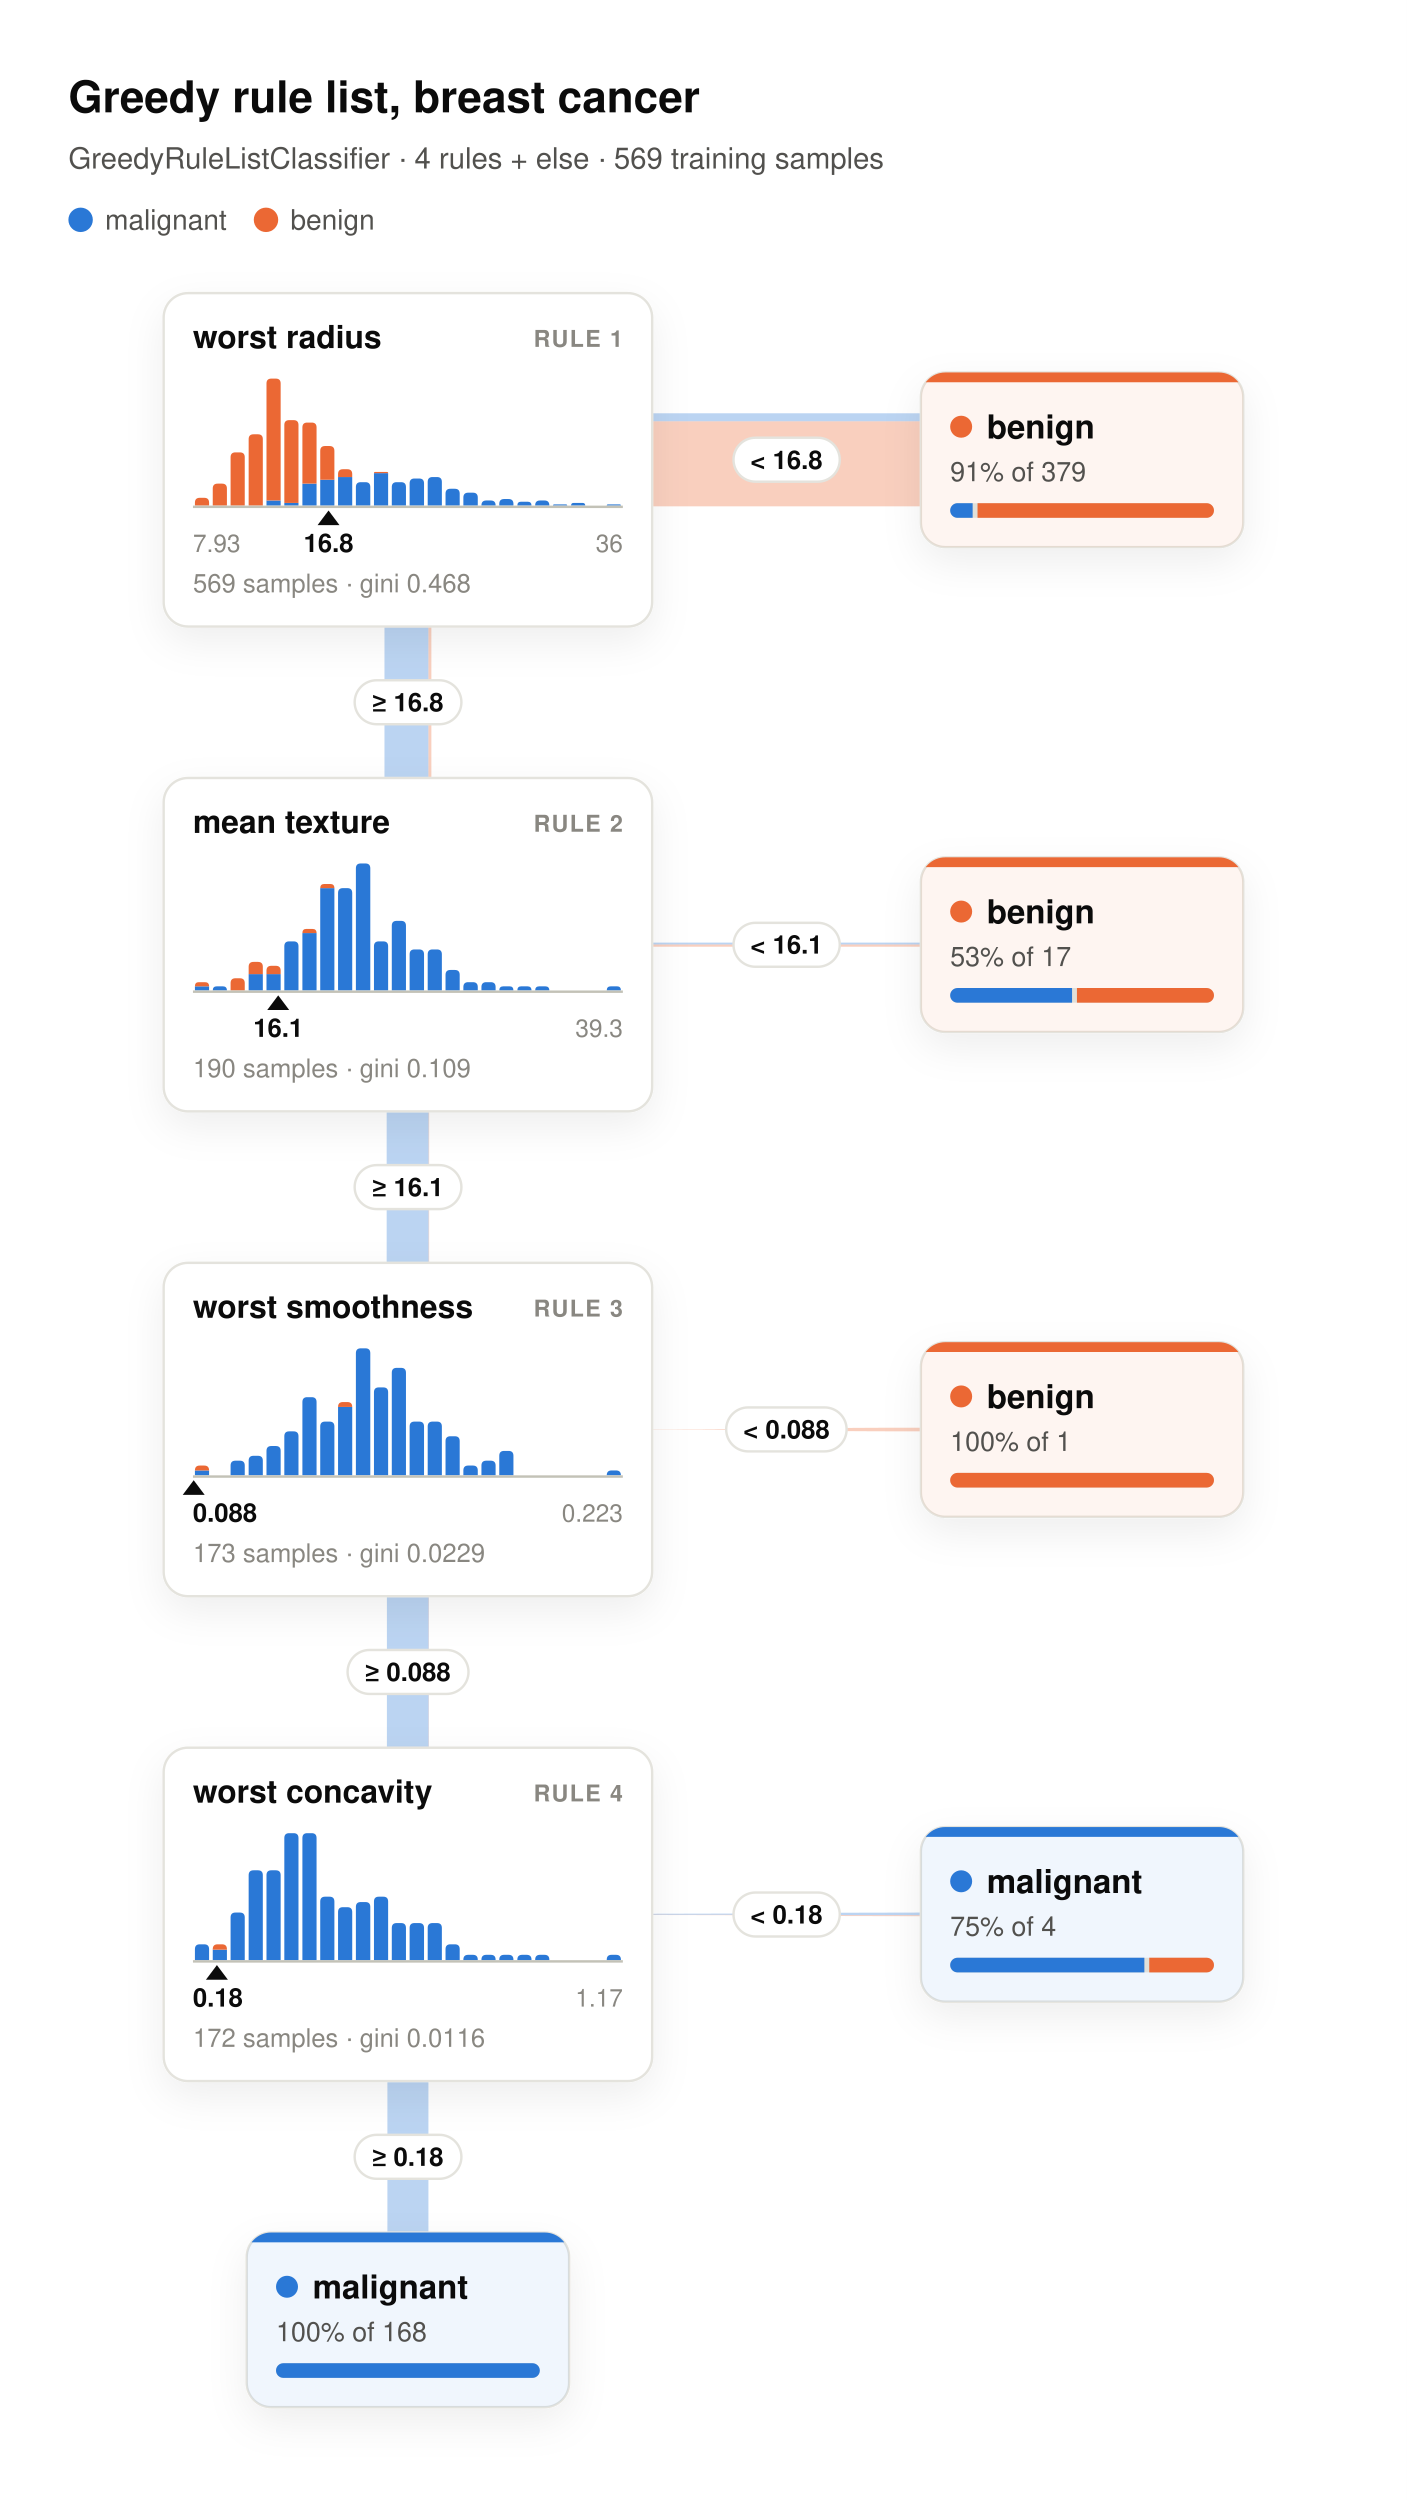
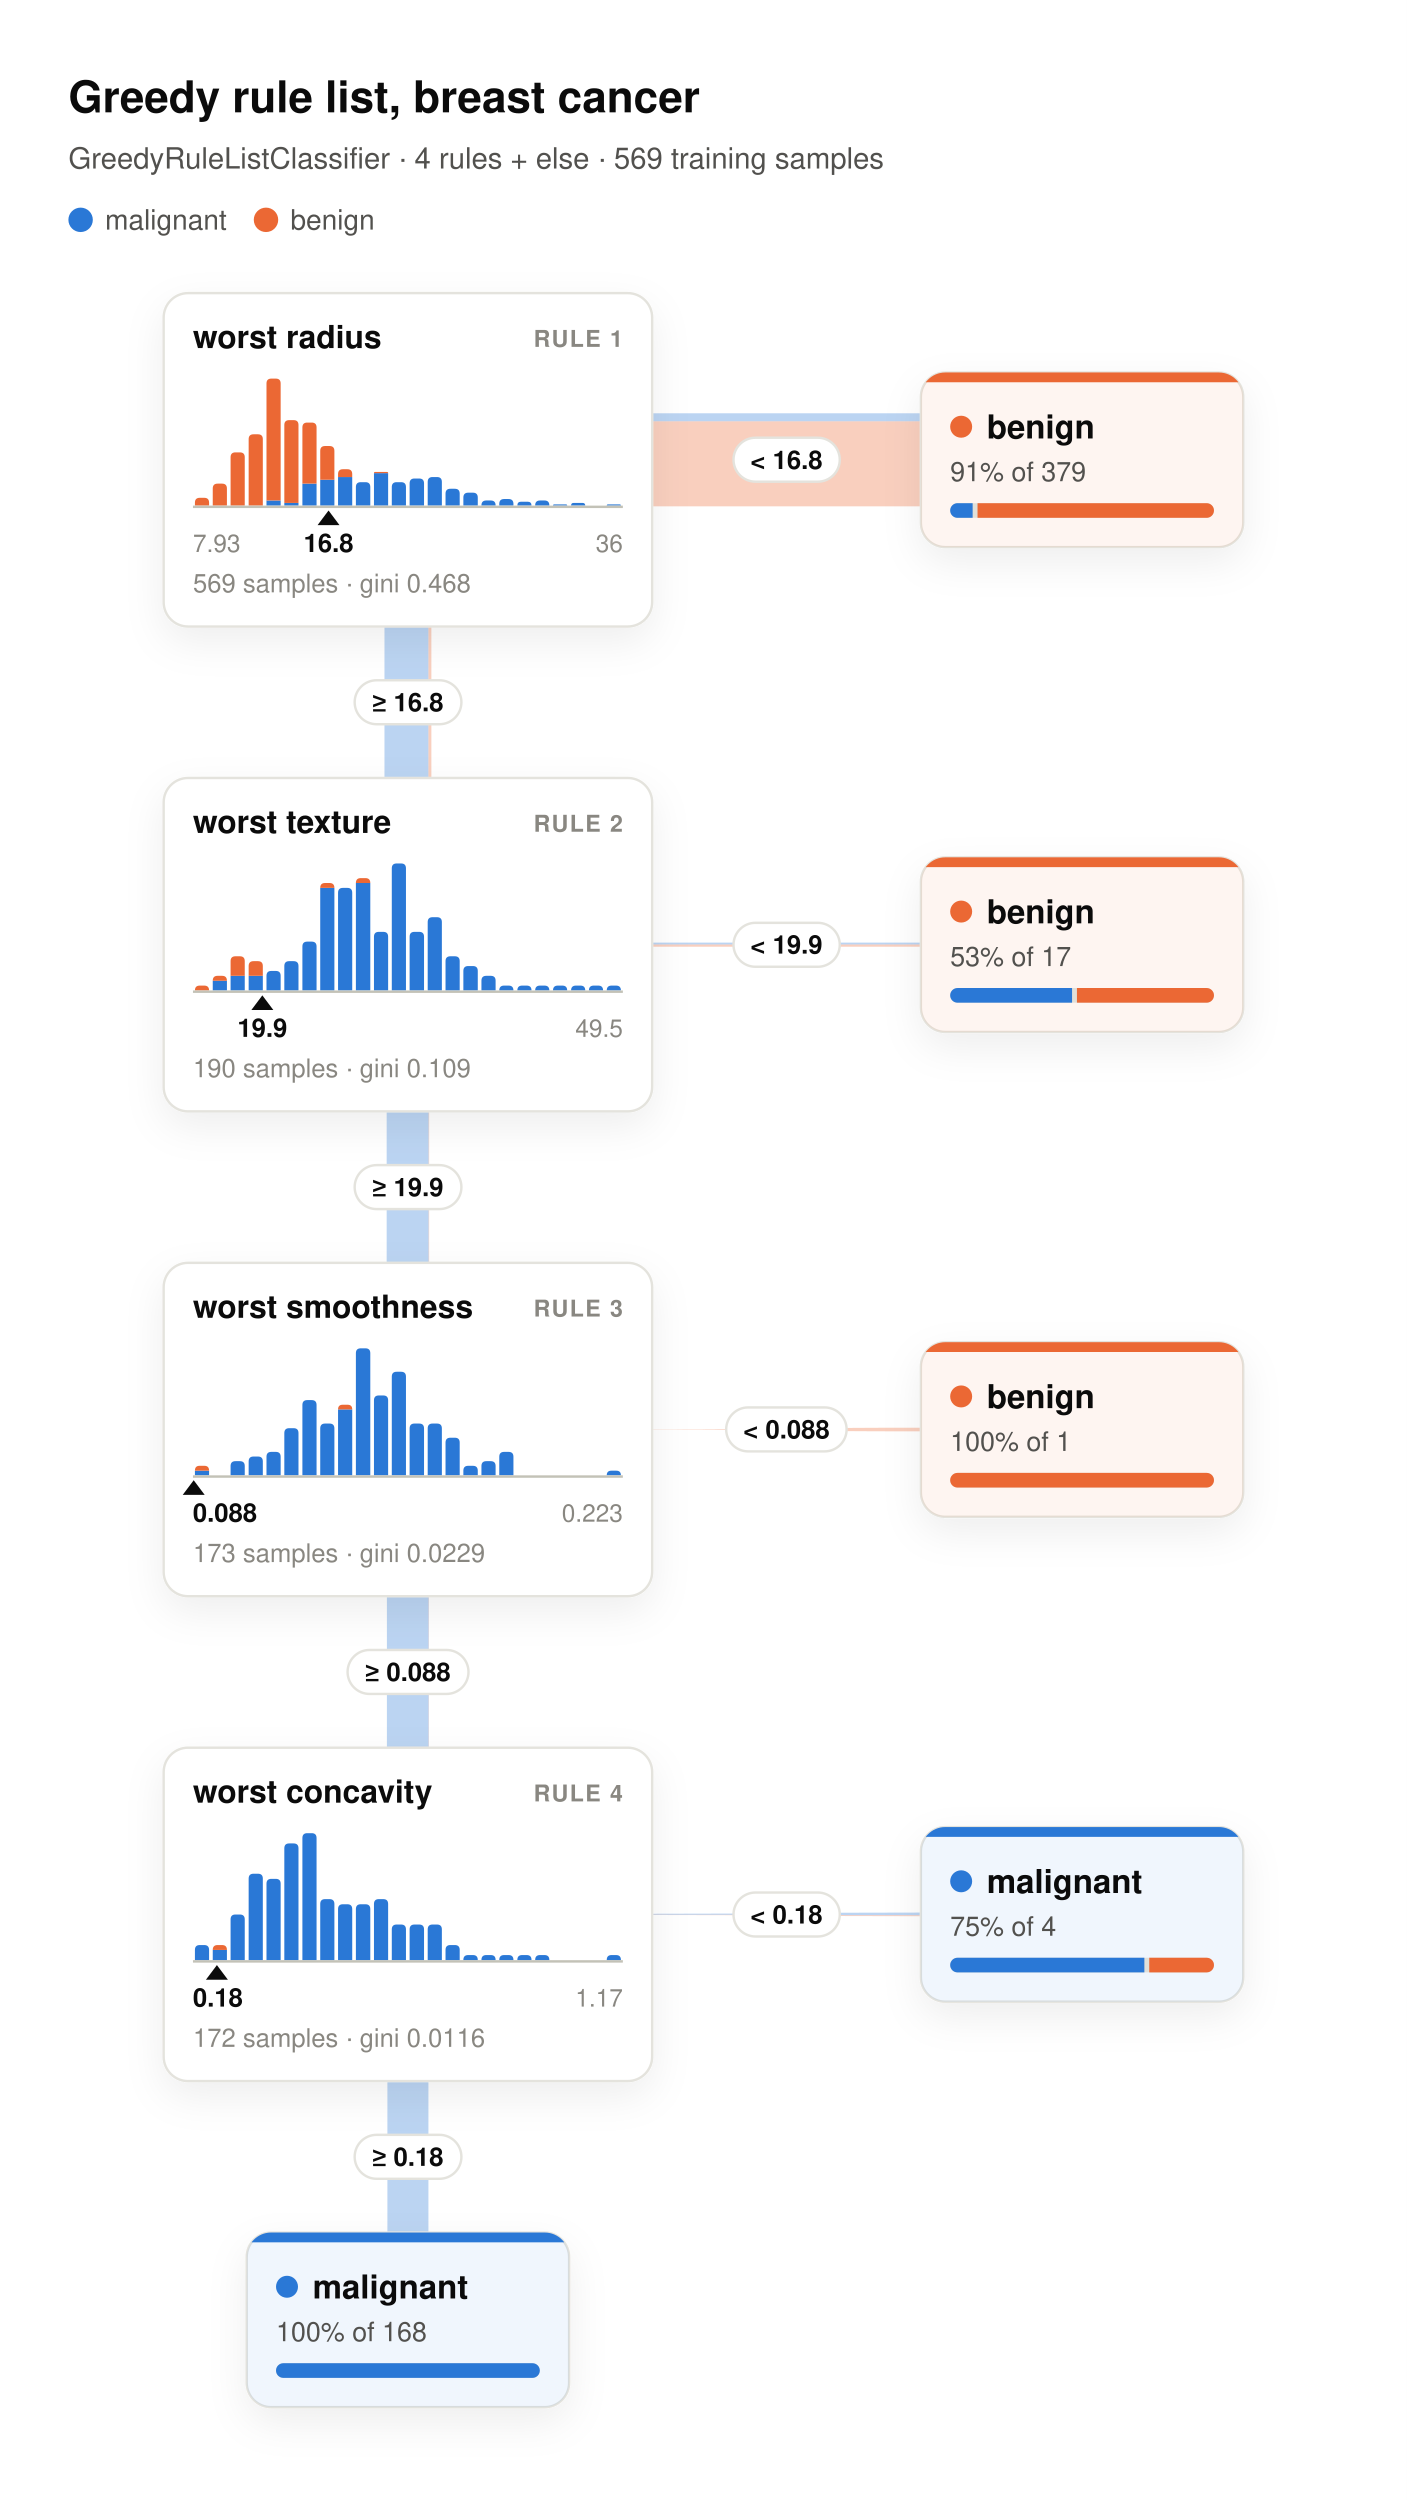
<svg xmlns="http://www.w3.org/2000/svg" width="576" height="1023.5" viewBox="0 0 576 1023.5" role="img" aria-label="Greedy rule list, breast cancer" font-family="Helvetica, 'Helvetica Neue', Arial, 'Nimbus Sans', 'Liberation Sans', sans-serif">
  <defs>
    <filter id="dti47-sh" x="-20%" y="-20%" width="140%" height="160%">
      <feDropShadow dx="0" dy="1" stdDeviation="1" style="flood-color:#1a1a1a;flood-opacity:0.06" />
      <feDropShadow dx="0" dy="6" stdDeviation="8" style="flood-color:#1a1a1a;flood-opacity:0.07" />
    </filter>
  </defs>
  <rect width="100%" height="100%" style="fill:#ffffff" />
  <g transform="translate(28,28)">
    <text x="0" y="18" style="font-size:18px;font-weight:650;fill:#0b0b0b">Greedy rule list, breast cancer</text>
    <text x="0" y="41" style="font-size:12px;font-weight:400;fill:#52514e">GreedyRuleListClassifier  ·  4 rules + else  ·  569 training samples</text>
    <circle cx="5" cy="62" r="5" style="fill:#2a78d6" />
    <text x="15" y="66" style="font-size:11.5px;font-weight:400;fill:#52514e">malignant</text>
    <circle cx="80.9" cy="62" r="5" style="fill:#eb6834" />
    <text x="90.9" y="66" style="font-size:11.5px;font-weight:400;fill:#52514e">benign</text>
  </g>
  <g transform="translate(67,120)">
    <g style="fill-opacity:0.32">
      <path d="M200,49.2C255,49.2 255,49.2 310,49.2L310,52.5C255,52.5 255,52.5 200,52.5Z" style="fill:#2a78d6" />
      <path d="M200,52.5C255,52.5 255,52.5 310,52.5L310,87.3C255,87.3 255,87.3 200,87.3Z" style="fill:#eb6834" />
    </g>
    <g style="fill-opacity:0.32">
      <path d="M90.4,136.5C90.4,167.5 90.4,167.5 90.4,198.5L108.4,198.5C108.4,167.5 108.4,167.5 108.4,136.5Z" style="fill:#2a78d6" />
      <path d="M108.4,136.5C108.4,167.5 108.4,167.5 108.4,198.5L109.6,198.5C109.6,167.5 109.6,167.5 109.6,136.5Z" style="fill:#eb6834" />
    </g>
    <g style="fill-opacity:0.32">
      <path d="M200,265.9C255,265.9 255,265.9 310,265.9L310,266.7C255,266.7 255,266.7 200,266.7Z" style="fill:#2a78d6" />
      <path d="M200,266.7C255,266.7 255,266.7 310,266.7L310,267.6C255,267.6 255,267.6 200,267.6Z" style="fill:#eb6834" />
    </g>
    <g style="fill-opacity:0.32">
      <path d="M91.3,335C91.3,366 91.3,366 91.3,397L108.5,397C108.5,366 108.5,366 108.5,335Z" style="fill:#2a78d6" />
      <path d="M108.5,335C108.5,366 108.5,366 108.5,397L108.7,397C108.7,366 108.7,366 108.7,335Z" style="fill:#eb6834" />
    </g>
    <g style="fill-opacity:0.32">
      <path d="M200,465.2C255,465.2 255,464.5 310,464.5L310,466C255,466 255,465.3 200,465.3Z" style="fill:#eb6834" />
    </g>
    <g style="fill-opacity:0.32">
      <path d="M91.4,533.5C91.4,564.5 91.4,564.5 91.4,595.5L108.5,595.5C108.5,564.5 108.5,564.5 108.5,533.5Z" style="fill:#2a78d6" />
      <path d="M108.5,533.5C108.5,564.5 108.5,564.5 108.5,595.5L108.6,595.5C108.6,564.5 108.6,564.5 108.6,533.5Z" style="fill:#eb6834" />
    </g>
    <g style="fill-opacity:0.32">
      <path d="M200,663.5C255,663.5 255,663 310,663L310,664.1C255,664.1 255,663.9 200,663.9Z" style="fill:#2a78d6" />
      <path d="M200,663.9C255,663.9 255,664.1 310,664.1L310,664.5C255,664.5 255,664 200,664Z" style="fill:#eb6834" />
    </g>
    <g style="fill-opacity:0.32">
      <path d="M91.6,732C91.6,763 91.6,763 91.6,794L108.4,794C108.4,763 108.4,763 108.4,732Z" style="fill:#2a78d6" />
    </g>
    <g transform="translate(0,0)">
      <rect class="dti-frame" width="200" height="136.5" rx="10" filter="url(#dti47-sh)" style="fill:#ffffff;stroke:#e4e3dd;stroke-width:1" />
      <text x="188" y="22" text-anchor="end" style="font-size:9.5px;font-weight:600;fill:#898781;letter-spacing:.06em">RULE 1</text>
      <text x="12" y="22.5" style="font-size:13px;font-weight:600;fill:#0b0b0b">worst radius</text>
      <path d="M12.8,87V85.8Q12.8,83.8 14.8,83.8H16.6Q18.6,83.8 18.6,85.8V87Z" style="fill:#eb6834" />
      <path d="M20.1,87V80Q20.1,78 22.1,78H23.9Q25.9,78 25.9,80V87Z" style="fill:#eb6834" />
      <path d="M27.4,87V67.2Q27.4,65.2 29.4,65.2H31.2Q33.2,65.2 33.2,67.2V87Z" style="fill:#eb6834" />
      <path d="M34.8,87V59.8Q34.8,57.8 36.8,57.8H38.6Q40.6,57.8 40.6,59.8V87Z" style="fill:#eb6834" />
      <path d="M42.1,87V84.9H47.9V87Z" style="fill:#2a78d6" />
      <path d="M42.1,84.9V37Q42.1,35 44.1,35H45.9Q47.9,35 47.9,37V84.9Z" style="fill:#eb6834" />
      <path d="M49.4,87V85.9H55.2V87Z" style="fill:#2a78d6" />
      <path d="M49.4,85.9V54Q49.4,52 51.4,52H53.2Q55.2,52 55.2,54V85.9Z" style="fill:#eb6834" />
      <path d="M56.8,87V78H62.6V87Z" style="fill:#2a78d6" />
      <path d="M56.8,78V55Q56.8,53 58.8,53H60.6Q62.6,53 62.6,55V78Z" style="fill:#eb6834" />
      <path d="M64.1,87V76.4H69.9V87Z" style="fill:#2a78d6" />
      <path d="M64.1,76.4V64.6Q64.1,62.6 66.1,62.6H67.9Q69.9,62.6 69.9,64.6V76.4Z" style="fill:#eb6834" />
      <path d="M71.4,87V75.3H77.2V87Z" style="fill:#2a78d6" />
      <path d="M71.4,75.3V74.1Q71.4,72.1 73.4,72.1H75.2Q77.2,72.1 77.2,74.1V75.3Z" style="fill:#eb6834" />
      <path d="M78.7,87V79.4Q78.7,77.4 80.7,77.4H82.6Q84.6,77.4 84.6,79.4V87Z" style="fill:#2a78d6" />
      <path d="M86.1,87V73.7H91.9V87Z" style="fill:#2a78d6" />
      <path d="M86.1,73.7V73.7Q86.1,73.2 86.6,73.2H91.4Q91.9,73.2 91.9,73.7V73.7Z" style="fill:#eb6834" />
      <path d="M93.4,87V79.4Q93.4,77.4 95.4,77.4H97.2Q99.2,77.4 99.2,79.4V87Z" style="fill:#2a78d6" />
      <path d="M100.7,87V77.9Q100.7,75.9 102.7,75.9H104.6Q106.6,75.9 106.6,77.9V87Z" style="fill:#2a78d6" />
      <path d="M108.1,87V77.3Q108.1,75.3 110.1,75.3H111.9Q113.9,75.3 113.9,77.3V87Z" style="fill:#2a78d6" />
      <path d="M115.4,87V82.1Q115.4,80.1 117.4,80.1H119.2Q121.2,80.1 121.2,82.1V87Z" style="fill:#2a78d6" />
      <path d="M122.7,87V83.7Q122.7,81.7 124.7,81.7H126.6Q128.6,81.7 128.6,83.7V87Z" style="fill:#2a78d6" />
      <path d="M130.1,87V86.9Q130.1,84.9 132.1,84.9H133.9Q135.9,84.9 135.9,86.9V87Z" style="fill:#2a78d6" />
      <path d="M137.4,87V86.3Q137.4,84.3 139.4,84.3H141.2Q143.2,84.3 143.2,86.3V87Z" style="fill:#2a78d6" />
      <path d="M144.8,87V87Q144.8,85.4 146.3,85.4H149Q150.6,85.4 150.6,87V87Z" style="fill:#2a78d6" />
      <path d="M152.1,87V86.9Q152.1,84.9 154.1,84.9H155.9Q157.9,84.9 157.9,86.9V87Z" style="fill:#2a78d6" />
      <path d="M159.4,87V87Q159.4,86.5 159.9,86.5H164.7Q165.2,86.5 165.2,87V87Z" style="fill:#2a78d6" />
      <path d="M166.8,87V87Q166.8,85.9 167.8,85.9H171.5Q172.6,85.9 172.6,87V87Z" style="fill:#2a78d6" />
      <path d="M181.4,87V87Q181.4,86.5 181.9,86.5H186.7Q187.2,86.5 187.2,87V87Z" style="fill:#2a78d6" />
      <line x1="12" y1="87.5" x2="188" y2="87.5" style="stroke:#c3c2b7;stroke-width:1" />
      <path d="M67.5,89l4.5,6h-9z" style="fill:#0b0b0b" />
      <text x="67.5" y="106" text-anchor="middle" style="font-size:10.5px;font-weight:600;fill:#0b0b0b">16.8</text>
      <text x="12" y="106" style="font-size:10px;font-weight:400;fill:#898781">7.93</text>
      <text x="188" y="106" text-anchor="end" style="font-size:10px;font-weight:400;fill:#898781">36</text>
      <text x="12" y="122.5" style="font-size:10.5px;font-weight:400;fill:#898781;font-variant-numeric:tabular-nums">569 samples  ·  gini 0.468</text>
    </g>
    <g transform="translate(310,32.5)">
      <rect class="dti-frame" width="132" height="71.5" rx="10" filter="url(#dti47-sh)" style="fill:#ffffff;stroke:#e4e3dd;stroke-width:1" />
      <clipPath id="dti47-cc1">
        <rect width="132" height="71.5" rx="10" />
      </clipPath>
      <g clip-path="url(#dti47-cc1)">
        <rect width="132" height="71.5" style="fill:#eb6834;fill-opacity:0.07" />
        <rect width="132" height="4" style="fill:#eb6834" />
      </g>
      <circle cx="16.5" cy="22.2" r="4.5" style="fill:#eb6834" />
      <text x="27" y="27" style="font-size:13.5px;font-weight:600;fill:#0b0b0b">benign</text>
      <text x="12" y="44.5" style="font-size:11px;font-weight:400;fill:#52514e;font-variant-numeric:tabular-nums">91% of 379</text>
      <clipPath id="dti47-cb1">
        <rect x="12" y="53.5" width="108" height="6" rx="3" />
      </clipPath>
      <g clip-path="url(#dti47-cb1)">
        <rect x="12" y="53.5" width="108" height="6" style="fill:#e1e0d9" />
        <rect x="12" y="53.5" width="9.2" height="6" style="fill:#2a78d6" />
        <rect x="23.2" y="53.5" width="96.8" height="6" style="fill:#eb6834" />
      </g>
    </g>
    <g transform="translate(0,198.5)">
      <rect class="dti-frame" width="200" height="136.5" rx="10" filter="url(#dti47-sh)" style="fill:#ffffff;stroke:#e4e3dd;stroke-width:1" />
      <text x="188" y="22" text-anchor="end" style="font-size:9.5px;font-weight:600;fill:#898781;letter-spacing:.06em">RULE 2</text>
-       <text x="12" y="22.5" style="font-size:13px;font-weight:600;fill:#0b0b0b">mean texture</text>
-       <path d="M12.8,87V85.3H18.6V87Z" style="fill:#2a78d6" />
-       <path d="M12.8,85.3V85.3Q12.8,83.6 14.4,83.6H16.9Q18.6,83.6 18.6,85.3V85.3Z" style="fill:#eb6834" />
-       <path d="M20.1,87V87Q20.1,85.3 21.8,85.3H24.2Q25.9,85.3 25.9,87V87Z" style="fill:#2a78d6" />
-       <path d="M27.4,87V84Q27.4,82 29.4,82H31.2Q33.2,82 33.2,84V87Z" style="fill:#eb6834" />
-       <path d="M34.8,87V80.3H40.6V87Z" style="fill:#2a78d6" />
-       <path d="M34.8,80.3V77.3Q34.8,75.3 36.8,75.3H38.6Q40.6,75.3 40.6,77.3V80.3Z" style="fill:#eb6834" />
-       <path d="M42.1,87V80.3H47.9V87Z" style="fill:#2a78d6" />
-       <path d="M42.1,80.3V78.9Q42.1,76.9 44.1,76.9H45.9Q47.9,76.9 47.9,78.9V80.3Z" style="fill:#eb6834" />
-       <path d="M49.4,87V68.9Q49.4,66.9 51.4,66.9H53.2Q55.2,66.9 55.2,68.9V87Z" style="fill:#2a78d6" />
-       <path d="M56.8,87V63.5H62.6V87Z" style="fill:#2a78d6" />
-       <path d="M56.8,63.5V63.5Q56.8,61.8 58.4,61.8H60.9Q62.6,61.8 62.6,63.5V63.5Z" style="fill:#eb6834" />
-       <path d="M64.1,87V45.1H69.9V87Z" style="fill:#2a78d6" />
-       <path d="M64.1,45.1V45.1Q64.1,43.4 65.8,43.4H68.2Q69.9,43.4 69.9,45.1V45.1Z" style="fill:#eb6834" />
-       <path d="M71.4,87V47.1Q71.4,45.1 73.4,45.1H75.2Q77.2,45.1 77.2,47.1V87Z" style="fill:#2a78d6" />
-       <path d="M78.7,87V37Q78.7,35 80.7,35H82.6Q84.6,35 84.6,37V87Z" style="fill:#2a78d6" />
-       <path d="M86.1,87V68.9Q86.1,66.9 88.1,66.9H89.9Q91.9,66.9 91.9,68.9V87Z" style="fill:#2a78d6" />
-       <path d="M93.4,87V60.5Q93.4,58.5 95.4,58.5H97.2Q99.2,58.5 99.2,60.5V87Z" style="fill:#2a78d6" />
-       <path d="M100.7,87V72.2Q100.7,70.2 102.7,70.2H104.6Q106.6,70.2 106.6,72.2V87Z" style="fill:#2a78d6" />
-       <path d="M108.1,87V72.2Q108.1,70.2 110.1,70.2H111.9Q113.9,70.2 113.9,72.2V87Z" style="fill:#2a78d6" />
-       <path d="M115.4,87V80.6Q115.4,78.6 117.4,78.6H119.2Q121.2,78.6 121.2,80.6V87Z" style="fill:#2a78d6" />
-       <path d="M122.7,87V85.6Q122.7,83.6 124.7,83.6H126.6Q128.6,83.6 128.6,85.6V87Z" style="fill:#2a78d6" />
-       <path d="M130.1,87V85.6Q130.1,83.6 132.1,83.6H133.9Q135.9,83.6 135.9,85.6V87Z" style="fill:#2a78d6" />
-       <path d="M137.4,87V87Q137.4,85.3 139.1,85.3H141.6Q143.2,85.3 143.2,87V87Z" style="fill:#2a78d6" />
-       <path d="M144.8,87V87Q144.8,85.3 146.4,85.3H148.9Q150.6,85.3 150.6,87V87Z" style="fill:#2a78d6" />
-       <path d="M152.1,87V87Q152.1,85.3 153.8,85.3H156.2Q157.9,85.3 157.9,87V87Z" style="fill:#2a78d6" />
-       <path d="M181.4,87V87Q181.4,85.3 183.1,85.3H185.6Q187.2,85.3 187.2,87V87Z" style="fill:#2a78d6" />
+       <text x="12" y="22.5" style="font-size:13px;font-weight:600;fill:#0b0b0b">worst texture</text>
+       <path d="M12.8,87V87Q12.8,85 14.8,85H16.6Q18.6,85 18.6,87V87Z" style="fill:#eb6834" />
+       <path d="M20.1,87V83H25.9V87Z" style="fill:#2a78d6" />
+       <path d="M20.1,83V83Q20.1,81 22.1,81H23.9Q25.9,81 25.9,83V83Z" style="fill:#eb6834" />
+       <path d="M27.4,87V81H33.2V87Z" style="fill:#2a78d6" />
+       <path d="M27.4,81V75Q27.4,73 29.4,73H31.2Q33.2,73 33.2,75V81Z" style="fill:#eb6834" />
+       <path d="M34.8,87V81H40.6V87Z" style="fill:#2a78d6" />
+       <path d="M34.8,81V77Q34.8,75 36.8,75H38.6Q40.6,75 40.6,77V81Z" style="fill:#eb6834" />
+       <path d="M42.1,87V81Q42.1,79 44.1,79H45.9Q47.9,79 47.9,81V87Z" style="fill:#2a78d6" />
+       <path d="M49.4,87V77Q49.4,75 51.4,75H53.2Q55.2,75 55.2,77V87Z" style="fill:#2a78d6" />
+       <path d="M56.8,87V69Q56.8,67 58.8,67H60.6Q62.6,67 62.6,69V87Z" style="fill:#2a78d6" />
+       <path d="M64.1,87V45H69.9V87Z" style="fill:#2a78d6" />
+       <path d="M64.1,45V45Q64.1,43 66.1,43H67.9Q69.9,43 69.9,45V45Z" style="fill:#eb6834" />
+       <path d="M71.4,87V47Q71.4,45 73.4,45H75.2Q77.2,45 77.2,47V87Z" style="fill:#2a78d6" />
+       <path d="M78.7,87V43H84.6V87Z" style="fill:#2a78d6" />
+       <path d="M78.7,43V43Q78.7,41 80.7,41H82.6Q84.6,41 84.6,43V43Z" style="fill:#eb6834" />
+       <path d="M86.1,87V65Q86.1,63 88.1,63H89.9Q91.9,63 91.9,65V87Z" style="fill:#2a78d6" />
+       <path d="M93.4,87V37Q93.4,35 95.4,35H97.2Q99.2,35 99.2,37V87Z" style="fill:#2a78d6" />
+       <path d="M100.7,87V65Q100.7,63 102.7,63H104.6Q106.6,63 106.6,65V87Z" style="fill:#2a78d6" />
+       <path d="M108.1,87V59Q108.1,57 110.1,57H111.9Q113.9,57 113.9,59V87Z" style="fill:#2a78d6" />
+       <path d="M115.4,87V75Q115.4,73 117.4,73H119.2Q121.2,73 121.2,75V87Z" style="fill:#2a78d6" />
+       <path d="M122.7,87V79Q122.7,77 124.7,77H126.6Q128.6,77 128.6,79V87Z" style="fill:#2a78d6" />
+       <path d="M130.1,87V83Q130.1,81 132.1,81H133.9Q135.9,81 135.9,83V87Z" style="fill:#2a78d6" />
+       <path d="M137.4,87V87Q137.4,85 139.4,85H141.2Q143.2,85 143.2,87V87Z" style="fill:#2a78d6" />
+       <path d="M144.8,87V87Q144.8,85 146.8,85H148.6Q150.6,85 150.6,87V87Z" style="fill:#2a78d6" />
+       <path d="M152.1,87V87Q152.1,85 154.1,85H155.9Q157.9,85 157.9,87V87Z" style="fill:#2a78d6" />
+       <path d="M159.4,87V87Q159.4,85 161.4,85H163.2Q165.2,85 165.2,87V87Z" style="fill:#2a78d6" />
+       <path d="M166.8,87V87Q166.8,85 168.8,85H170.6Q172.6,85 172.6,87V87Z" style="fill:#2a78d6" />
+       <path d="M174.1,87V87Q174.1,85 176.1,85H177.9Q179.9,85 179.9,87V87Z" style="fill:#2a78d6" />
+       <path d="M181.4,87V87Q181.4,85 183.4,85H185.2Q187.2,85 187.2,87V87Z" style="fill:#2a78d6" />
      <line x1="12" y1="87.5" x2="188" y2="87.5" style="stroke:#c3c2b7;stroke-width:1" />
-       <path d="M46.9,89l4.5,6h-9z" style="fill:#0b0b0b" />
-       <text x="46.9" y="106" text-anchor="middle" style="font-size:10.5px;font-weight:600;fill:#0b0b0b">16.1</text>
-       <text x="188" y="106" text-anchor="end" style="font-size:10px;font-weight:400;fill:#898781">39.3</text>
+       <path d="M40.4,89l4.5,6h-9z" style="fill:#0b0b0b" />
+       <text x="40.4" y="106" text-anchor="middle" style="font-size:10.5px;font-weight:600;fill:#0b0b0b">19.9</text>
+       <text x="188" y="106" text-anchor="end" style="font-size:10px;font-weight:400;fill:#898781">49.5</text>
      <text x="12" y="122.5" style="font-size:10.5px;font-weight:400;fill:#898781;font-variant-numeric:tabular-nums">190 samples  ·  gini 0.109</text>
    </g>
    <g transform="translate(310,231)">
      <rect class="dti-frame" width="132" height="71.5" rx="10" filter="url(#dti47-sh)" style="fill:#ffffff;stroke:#e4e3dd;stroke-width:1" />
      <clipPath id="dti47-cc3">
        <rect width="132" height="71.5" rx="10" />
      </clipPath>
      <g clip-path="url(#dti47-cc3)">
        <rect width="132" height="71.5" style="fill:#eb6834;fill-opacity:0.07" />
        <rect width="132" height="4" style="fill:#eb6834" />
      </g>
      <circle cx="16.5" cy="22.2" r="4.5" style="fill:#eb6834" />
      <text x="27" y="27" style="font-size:13.5px;font-weight:600;fill:#0b0b0b">benign</text>
      <text x="12" y="44.5" style="font-size:11px;font-weight:400;fill:#52514e;font-variant-numeric:tabular-nums">53% of 17</text>
      <clipPath id="dti47-cb3">
        <rect x="12" y="53.5" width="108" height="6" rx="3" />
      </clipPath>
      <g clip-path="url(#dti47-cb3)">
        <rect x="12" y="53.5" width="108" height="6" style="fill:#e1e0d9" />
        <rect x="12" y="53.5" width="49.9" height="6" style="fill:#2a78d6" />
        <rect x="63.9" y="53.5" width="56.1" height="6" style="fill:#eb6834" />
      </g>
    </g>
    <g transform="translate(0,397)">
      <rect class="dti-frame" width="200" height="136.5" rx="10" filter="url(#dti47-sh)" style="fill:#ffffff;stroke:#e4e3dd;stroke-width:1" />
      <text x="188" y="22" text-anchor="end" style="font-size:9.5px;font-weight:600;fill:#898781;letter-spacing:.06em">RULE 3</text>
      <text x="12" y="22.5" style="font-size:13px;font-weight:600;fill:#0b0b0b">worst smoothness</text>
-       <path d="M12.8,87V85H18.6V87Z" style="fill:#2a78d6" />
-       <path d="M12.8,85V85Q12.8,83 14.8,83H16.6Q18.6,83 18.6,85V85Z" style="fill:#eb6834" />
-       <path d="M27.4,87V83Q27.4,81 29.4,81H31.2Q33.2,81 33.2,83V87Z" style="fill:#2a78d6" />
-       <path d="M34.8,87V81Q34.8,79 36.8,79H38.6Q40.6,79 40.6,81V87Z" style="fill:#2a78d6" />
-       <path d="M42.1,87V77Q42.1,75 44.1,75H45.9Q47.9,75 47.9,77V87Z" style="fill:#2a78d6" />
-       <path d="M49.4,87V71Q49.4,69 51.4,69H53.2Q55.2,69 55.2,71V87Z" style="fill:#2a78d6" />
-       <path d="M56.8,87V57Q56.8,55 58.8,55H60.6Q62.6,55 62.6,57V87Z" style="fill:#2a78d6" />
-       <path d="M64.1,87V67Q64.1,65 66.1,65H67.9Q69.9,65 69.9,67V87Z" style="fill:#2a78d6" />
-       <path d="M71.4,87V59H77.2V87Z" style="fill:#2a78d6" />
-       <path d="M71.4,59V59Q71.4,57 73.4,57H75.2Q77.2,57 77.2,59V59Z" style="fill:#eb6834" />
+       <path d="M12.8,87V85.1H18.6V87Z" style="fill:#2a78d6" />
+       <path d="M12.8,85.1V85.1Q12.8,83.1 14.7,83.1H16.7Q18.6,83.1 18.6,85.1V85.1Z" style="fill:#eb6834" />
+       <path d="M27.4,87V83.2Q27.4,81.2 29.4,81.2H31.2Q33.2,81.2 33.2,83.2V87Z" style="fill:#2a78d6" />
+       <path d="M34.8,87V81.3Q34.8,79.3 36.8,79.3H38.6Q40.6,79.3 40.6,81.3V87Z" style="fill:#2a78d6" />
+       <path d="M42.1,87V79.4Q42.1,77.4 44.1,77.4H45.9Q47.9,77.4 47.9,79.4V87Z" style="fill:#2a78d6" />
+       <path d="M49.4,87V69.7Q49.4,67.7 51.4,67.7H53.2Q55.2,67.7 55.2,69.7V87Z" style="fill:#2a78d6" />
+       <path d="M56.8,87V58.2Q56.8,56.2 58.8,56.2H60.6Q62.6,56.2 62.6,58.2V87Z" style="fill:#2a78d6" />
+       <path d="M64.1,87V67.8Q64.1,65.8 66.1,65.8H67.9Q69.9,65.8 69.9,67.8V87Z" style="fill:#2a78d6" />
+       <path d="M71.4,87V60H77.2V87Z" style="fill:#2a78d6" />
+       <path d="M71.4,60V60Q71.4,58.1 73.3,58.1H75.3Q77.2,58.1 77.2,60V60Z" style="fill:#eb6834" />
      <path d="M78.7,87V37Q78.7,35 80.7,35H82.6Q84.6,35 84.6,37V87Z" style="fill:#2a78d6" />
-       <path d="M86.1,87V53Q86.1,51 88.1,51H89.9Q91.9,51 91.9,53V87Z" style="fill:#2a78d6" />
-       <path d="M93.4,87V45Q93.4,43 95.4,43H97.2Q99.2,43 99.2,45V87Z" style="fill:#2a78d6" />
-       <path d="M100.7,87V67Q100.7,65 102.7,65H104.6Q106.6,65 106.6,67V87Z" style="fill:#2a78d6" />
-       <path d="M108.1,87V67Q108.1,65 110.1,65H111.9Q113.9,65 113.9,67V87Z" style="fill:#2a78d6" />
-       <path d="M115.4,87V73Q115.4,71 117.4,71H119.2Q121.2,71 121.2,73V87Z" style="fill:#2a78d6" />
-       <path d="M122.7,87V85Q122.7,83 124.7,83H126.6Q128.6,83 128.6,85V87Z" style="fill:#2a78d6" />
-       <path d="M130.1,87V83Q130.1,81 132.1,81H133.9Q135.9,81 135.9,83V87Z" style="fill:#2a78d6" />
-       <path d="M137.4,87V79Q137.4,77 139.4,77H141.2Q143.2,77 143.2,79V87Z" style="fill:#2a78d6" />
-       <path d="M181.4,87V87Q181.4,85 183.4,85H185.2Q187.2,85 187.2,87V87Z" style="fill:#2a78d6" />
+       <path d="M86.1,87V56.3Q86.1,54.3 88.1,54.3H89.9Q91.9,54.3 91.9,56.3V87Z" style="fill:#2a78d6" />
+       <path d="M93.4,87V46.6Q93.4,44.6 95.4,44.6H97.2Q99.2,44.6 99.2,46.6V87Z" style="fill:#2a78d6" />
+       <path d="M100.7,87V67.8Q100.7,65.8 102.7,65.8H104.6Q106.6,65.8 106.6,67.8V87Z" style="fill:#2a78d6" />
+       <path d="M108.1,87V67.8Q108.1,65.8 110.1,65.8H111.9Q113.9,65.8 113.9,67.8V87Z" style="fill:#2a78d6" />
+       <path d="M115.4,87V73.6Q115.4,71.6 117.4,71.6H119.2Q121.2,71.6 121.2,73.6V87Z" style="fill:#2a78d6" />
+       <path d="M122.7,87V85.1Q122.7,83.1 124.7,83.1H126.6Q128.6,83.1 128.6,85.1V87Z" style="fill:#2a78d6" />
+       <path d="M130.1,87V83.2Q130.1,81.2 132.1,81.2H133.9Q135.9,81.2 135.9,83.2V87Z" style="fill:#2a78d6" />
+       <path d="M137.4,87V79.4Q137.4,77.4 139.4,77.4H141.2Q143.2,77.4 143.2,79.4V87Z" style="fill:#2a78d6" />
+       <path d="M181.4,87V87Q181.4,85.1 183.3,85.1H185.3Q187.2,85.1 187.2,87V87Z" style="fill:#2a78d6" />
      <line x1="12" y1="87.5" x2="188" y2="87.5" style="stroke:#c3c2b7;stroke-width:1" />
      <path d="M12.3,89l4.5,6h-9z" style="fill:#0b0b0b" />
      <text x="25.1" y="106" text-anchor="middle" style="font-size:10.5px;font-weight:600;fill:#0b0b0b">0.088</text>
      <text x="188" y="106" text-anchor="end" style="font-size:10px;font-weight:400;fill:#898781">0.223</text>
      <text x="12" y="122.5" style="font-size:10.5px;font-weight:400;fill:#898781;font-variant-numeric:tabular-nums">173 samples  ·  gini 0.0229</text>
    </g>
    <g transform="translate(310,429.5)">
      <rect class="dti-frame" width="132" height="71.5" rx="10" filter="url(#dti47-sh)" style="fill:#ffffff;stroke:#e4e3dd;stroke-width:1" />
      <clipPath id="dti47-cc5">
        <rect width="132" height="71.5" rx="10" />
      </clipPath>
      <g clip-path="url(#dti47-cc5)">
        <rect width="132" height="71.5" style="fill:#eb6834;fill-opacity:0.07" />
        <rect width="132" height="4" style="fill:#eb6834" />
      </g>
      <circle cx="16.5" cy="22.2" r="4.5" style="fill:#eb6834" />
      <text x="27" y="27" style="font-size:13.5px;font-weight:600;fill:#0b0b0b">benign</text>
      <text x="12" y="44.5" style="font-size:11px;font-weight:400;fill:#52514e;font-variant-numeric:tabular-nums">100% of 1</text>
      <clipPath id="dti47-cb5">
        <rect x="12" y="53.5" width="108" height="6" rx="3" />
      </clipPath>
      <g clip-path="url(#dti47-cb5)">
        <rect x="12" y="53.5" width="108" height="6" style="fill:#e1e0d9" />
        <rect x="12" y="53.5" width="108" height="6" style="fill:#eb6834" />
      </g>
    </g>
    <g transform="translate(0,595.5)">
      <rect class="dti-frame" width="200" height="136.5" rx="10" filter="url(#dti47-sh)" style="fill:#ffffff;stroke:#e4e3dd;stroke-width:1" />
      <text x="188" y="22" text-anchor="end" style="font-size:9.5px;font-weight:600;fill:#898781;letter-spacing:.06em">RULE 4</text>
      <text x="12" y="22.5" style="font-size:13px;font-weight:600;fill:#0b0b0b">worst concavity</text>
-       <path d="M12.8,87V82.5Q12.8,80.5 14.8,80.5H16.6Q18.6,80.5 18.6,82.5V87Z" style="fill:#2a78d6" />
-       <path d="M20.1,87V82.7H25.9V87Z" style="fill:#2a78d6" />
-       <path d="M20.1,82.7V82.5Q20.1,80.5 22.1,80.5H23.9Q25.9,80.5 25.9,82.5V82.7Z" style="fill:#eb6834" />
-       <path d="M27.4,87V69.5Q27.4,67.5 29.4,67.5H31.2Q33.2,67.5 33.2,69.5V87Z" style="fill:#2a78d6" />
-       <path d="M34.8,87V52.2Q34.8,50.2 36.8,50.2H38.6Q40.6,50.2 40.6,52.2V87Z" style="fill:#2a78d6" />
-       <path d="M42.1,87V52.2Q42.1,50.2 44.1,50.2H45.9Q47.9,50.2 47.9,52.2V87Z" style="fill:#2a78d6" />
-       <path d="M49.4,87V37Q49.4,35 51.4,35H53.2Q55.2,35 55.2,37V87Z" style="fill:#2a78d6" />
+       <path d="M12.8,87V82.8Q12.8,80.8 14.8,80.8H16.6Q18.6,80.8 18.6,82.8V87Z" style="fill:#2a78d6" />
+       <path d="M20.1,87V82.8H25.9V87Z" style="fill:#2a78d6" />
+       <path d="M20.1,82.8V82.8Q20.1,80.8 22.1,80.8H23.9Q25.9,80.8 25.9,82.8V82.8Z" style="fill:#eb6834" />
+       <path d="M27.4,87V70.3Q27.4,68.3 29.4,68.3H31.2Q33.2,68.3 33.2,70.3V87Z" style="fill:#2a78d6" />
+       <path d="M34.8,87V53.6Q34.8,51.6 36.8,51.6H38.6Q40.6,51.6 40.6,53.6V87Z" style="fill:#2a78d6" />
+       <path d="M42.1,87V55.7Q42.1,53.7 44.1,53.7H45.9Q47.9,53.7 47.9,55.7V87Z" style="fill:#2a78d6" />
+       <path d="M49.4,87V41.2Q49.4,39.2 51.4,39.2H53.2Q55.2,39.2 55.2,41.2V87Z" style="fill:#2a78d6" />
      <path d="M56.8,87V37Q56.8,35 58.8,35H60.6Q62.6,35 62.6,37V87Z" style="fill:#2a78d6" />
-       <path d="M64.1,87V63Q64.1,61 66.1,61H67.9Q69.9,61 69.9,63V87Z" style="fill:#2a78d6" />
-       <path d="M71.4,87V67.3Q71.4,65.3 73.4,65.3H75.2Q77.2,65.3 77.2,67.3V87Z" style="fill:#2a78d6" />
-       <path d="M78.7,87V65.2Q78.7,63.2 80.7,63.2H82.6Q84.6,63.2 84.6,65.2V87Z" style="fill:#2a78d6" />
-       <path d="M86.1,87V63Q86.1,61 88.1,61H89.9Q91.9,61 91.9,63V87Z" style="fill:#2a78d6" />
-       <path d="M93.4,87V73.8Q93.4,71.8 95.4,71.8H97.2Q99.2,71.8 99.2,73.8V87Z" style="fill:#2a78d6" />
-       <path d="M100.7,87V73.8Q100.7,71.8 102.7,71.8H104.6Q106.6,71.8 106.6,73.8V87Z" style="fill:#2a78d6" />
-       <path d="M108.1,87V73.8Q108.1,71.8 110.1,71.8H111.9Q113.9,71.8 113.9,73.8V87Z" style="fill:#2a78d6" />
-       <path d="M115.4,87V82.5Q115.4,80.5 117.4,80.5H119.2Q121.2,80.5 121.2,82.5V87Z" style="fill:#2a78d6" />
-       <path d="M122.7,87V86.8Q122.7,84.8 124.7,84.8H126.6Q128.6,84.8 128.6,86.8V87Z" style="fill:#2a78d6" />
-       <path d="M130.1,87V86.8Q130.1,84.8 132.1,84.8H133.9Q135.9,84.8 135.9,86.8V87Z" style="fill:#2a78d6" />
-       <path d="M137.4,87V86.8Q137.4,84.8 139.4,84.8H141.2Q143.2,84.8 143.2,86.8V87Z" style="fill:#2a78d6" />
-       <path d="M144.8,87V86.8Q144.8,84.8 146.8,84.8H148.6Q150.6,84.8 150.6,86.8V87Z" style="fill:#2a78d6" />
-       <path d="M152.1,87V86.8Q152.1,84.8 154.1,84.8H155.9Q157.9,84.8 157.9,86.8V87Z" style="fill:#2a78d6" />
-       <path d="M181.4,87V86.8Q181.4,84.8 183.4,84.8H185.2Q187.2,84.8 187.2,86.8V87Z" style="fill:#2a78d6" />
+       <path d="M64.1,87V64Q64.1,62 66.1,62H67.9Q69.9,62 69.9,64V87Z" style="fill:#2a78d6" />
+       <path d="M71.4,87V66.1Q71.4,64.1 73.4,64.1H75.2Q77.2,64.1 77.2,66.1V87Z" style="fill:#2a78d6" />
+       <path d="M78.7,87V66.1Q78.7,64.1 80.7,64.1H82.6Q84.6,64.1 84.6,66.1V87Z" style="fill:#2a78d6" />
+       <path d="M86.1,87V64Q86.1,62 88.1,62H89.9Q91.9,62 91.9,64V87Z" style="fill:#2a78d6" />
+       <path d="M93.4,87V74.4Q93.4,72.4 95.4,72.4H97.2Q99.2,72.4 99.2,74.4V87Z" style="fill:#2a78d6" />
+       <path d="M100.7,87V74.4Q100.7,72.4 102.7,72.4H104.6Q106.6,72.4 106.6,74.4V87Z" style="fill:#2a78d6" />
+       <path d="M108.1,87V74.4Q108.1,72.4 110.1,72.4H111.9Q113.9,72.4 113.9,74.4V87Z" style="fill:#2a78d6" />
+       <path d="M115.4,87V82.8Q115.4,80.8 117.4,80.8H119.2Q121.2,80.8 121.2,82.8V87Z" style="fill:#2a78d6" />
+       <path d="M122.7,87V86.9Q122.7,84.9 124.7,84.9H126.6Q128.6,84.9 128.6,86.9V87Z" style="fill:#2a78d6" />
+       <path d="M130.1,87V86.9Q130.1,84.9 132.1,84.9H133.9Q135.9,84.9 135.9,86.9V87Z" style="fill:#2a78d6" />
+       <path d="M137.4,87V86.9Q137.4,84.9 139.4,84.9H141.2Q143.2,84.9 143.2,86.9V87Z" style="fill:#2a78d6" />
+       <path d="M144.8,87V86.9Q144.8,84.9 146.8,84.9H148.6Q150.6,84.9 150.6,86.9V87Z" style="fill:#2a78d6" />
+       <path d="M152.1,87V86.9Q152.1,84.9 154.1,84.9H155.9Q157.9,84.9 157.9,86.9V87Z" style="fill:#2a78d6" />
+       <path d="M181.4,87V86.9Q181.4,84.9 183.4,84.9H185.2Q187.2,84.9 187.2,86.9V87Z" style="fill:#2a78d6" />
      <line x1="12" y1="87.5" x2="188" y2="87.5" style="stroke:#c3c2b7;stroke-width:1" />
      <path d="M21.8,89l4.5,6h-9z" style="fill:#0b0b0b" />
      <text x="22.2" y="106" text-anchor="middle" style="font-size:10.5px;font-weight:600;fill:#0b0b0b">0.18</text>
      <text x="188" y="106" text-anchor="end" style="font-size:10px;font-weight:400;fill:#898781">1.17</text>
      <text x="12" y="122.5" style="font-size:10.5px;font-weight:400;fill:#898781;font-variant-numeric:tabular-nums">172 samples  ·  gini 0.0116</text>
    </g>
    <g transform="translate(310,628)">
      <rect class="dti-frame" width="132" height="71.5" rx="10" filter="url(#dti47-sh)" style="fill:#ffffff;stroke:#e4e3dd;stroke-width:1" />
      <clipPath id="dti47-cc7">
        <rect width="132" height="71.5" rx="10" />
      </clipPath>
      <g clip-path="url(#dti47-cc7)">
        <rect width="132" height="71.5" style="fill:#2a78d6;fill-opacity:0.07" />
        <rect width="132" height="4" style="fill:#2a78d6" />
      </g>
      <circle cx="16.5" cy="22.2" r="4.5" style="fill:#2a78d6" />
      <text x="27" y="27" style="font-size:13.5px;font-weight:600;fill:#0b0b0b">malignant</text>
      <text x="12" y="44.5" style="font-size:11px;font-weight:400;fill:#52514e;font-variant-numeric:tabular-nums">75% of 4</text>
      <clipPath id="dti47-cb7">
        <rect x="12" y="53.5" width="108" height="6" rx="3" />
      </clipPath>
      <g clip-path="url(#dti47-cb7)">
        <rect x="12" y="53.5" width="108" height="6" style="fill:#e1e0d9" />
        <rect x="12" y="53.5" width="79.5" height="6" style="fill:#2a78d6" />
        <rect x="93.5" y="53.5" width="26.5" height="6" style="fill:#eb6834" />
      </g>
    </g>
    <g transform="translate(34,794)">
      <rect class="dti-frame" width="132" height="71.5" rx="10" filter="url(#dti47-sh)" style="fill:#ffffff;stroke:#e4e3dd;stroke-width:1" />
      <clipPath id="dti47-cc8">
        <rect width="132" height="71.5" rx="10" />
      </clipPath>
      <g clip-path="url(#dti47-cc8)">
        <rect width="132" height="71.5" style="fill:#2a78d6;fill-opacity:0.07" />
        <rect width="132" height="4" style="fill:#2a78d6" />
      </g>
      <circle cx="16.5" cy="22.2" r="4.5" style="fill:#2a78d6" />
      <text x="27" y="27" style="font-size:13.5px;font-weight:600;fill:#0b0b0b">malignant</text>
      <text x="12" y="44.5" style="font-size:11px;font-weight:400;fill:#52514e;font-variant-numeric:tabular-nums">100% of 168</text>
      <clipPath id="dti47-cb8">
        <rect x="12" y="53.5" width="108" height="6" rx="3" />
      </clipPath>
      <g clip-path="url(#dti47-cb8)">
        <rect x="12" y="53.5" width="108" height="6" style="fill:#e1e0d9" />
        <rect x="12" y="53.5" width="108" height="6" style="fill:#2a78d6" />
      </g>
    </g>
    <g class="dti-pill">
      <rect x="233.3" y="59.2" width="43.5" height="18" rx="9" style="fill:#ffffff;stroke:#e4e3dd;stroke-width:1" />
      <text x="255" y="72" text-anchor="middle" style="font-size:10.5px;font-weight:600;fill:#0b0b0b;font-variant-numeric:tabular-nums">&lt; 16.8</text>
    </g>
    <g class="dti-pill">
      <rect x="78.2" y="158.5" width="43.7" height="18" rx="9" style="fill:#ffffff;stroke:#e4e3dd;stroke-width:1" />
      <text x="100" y="171.2" text-anchor="middle" style="font-size:10.5px;font-weight:600;fill:#0b0b0b;font-variant-numeric:tabular-nums">≥ 16.8</text>
    </g>
    <g class="dti-pill">
      <rect x="233.3" y="257.8" width="43.5" height="18" rx="9" style="fill:#ffffff;stroke:#e4e3dd;stroke-width:1" />
-       <text x="255" y="270.4" text-anchor="middle" style="font-size:10.5px;font-weight:600;fill:#0b0b0b;font-variant-numeric:tabular-nums">&lt; 16.1</text>
+       <text x="255" y="270.4" text-anchor="middle" style="font-size:10.5px;font-weight:600;fill:#0b0b0b;font-variant-numeric:tabular-nums">&lt; 19.9</text>
    </g>
    <g class="dti-pill">
      <rect x="78.2" y="357" width="43.7" height="18" rx="9" style="fill:#ffffff;stroke:#e4e3dd;stroke-width:1" />
-       <text x="100" y="369.7" text-anchor="middle" style="font-size:10.5px;font-weight:600;fill:#0b0b0b;font-variant-numeric:tabular-nums">≥ 16.1</text>
+       <text x="100" y="369.7" text-anchor="middle" style="font-size:10.5px;font-weight:600;fill:#0b0b0b;font-variant-numeric:tabular-nums">≥ 19.9</text>
    </g>
    <g class="dti-pill">
      <rect x="230.3" y="456.2" width="49.3" height="18" rx="9" style="fill:#ffffff;stroke:#e4e3dd;stroke-width:1" />
      <text x="255" y="468.9" text-anchor="middle" style="font-size:10.5px;font-weight:600;fill:#0b0b0b;font-variant-numeric:tabular-nums">&lt; 0.088</text>
    </g>
    <g class="dti-pill">
      <rect x="75.3" y="555.5" width="49.5" height="18" rx="9" style="fill:#ffffff;stroke:#e4e3dd;stroke-width:1" />
      <text x="100" y="568.2" text-anchor="middle" style="font-size:10.5px;font-weight:600;fill:#0b0b0b;font-variant-numeric:tabular-nums">≥ 0.088</text>
    </g>
    <g class="dti-pill">
      <rect x="233.3" y="654.8" width="43.5" height="18" rx="9" style="fill:#ffffff;stroke:#e4e3dd;stroke-width:1" />
      <text x="255" y="667.5" text-anchor="middle" style="font-size:10.5px;font-weight:600;fill:#0b0b0b;font-variant-numeric:tabular-nums">&lt; 0.18</text>
    </g>
    <g class="dti-pill">
      <rect x="78.2" y="754" width="43.7" height="18" rx="9" style="fill:#ffffff;stroke:#e4e3dd;stroke-width:1" />
      <text x="100" y="766.7" text-anchor="middle" style="font-size:10.5px;font-weight:600;fill:#0b0b0b;font-variant-numeric:tabular-nums">≥ 0.18</text>
    </g>
  </g>
</svg>
